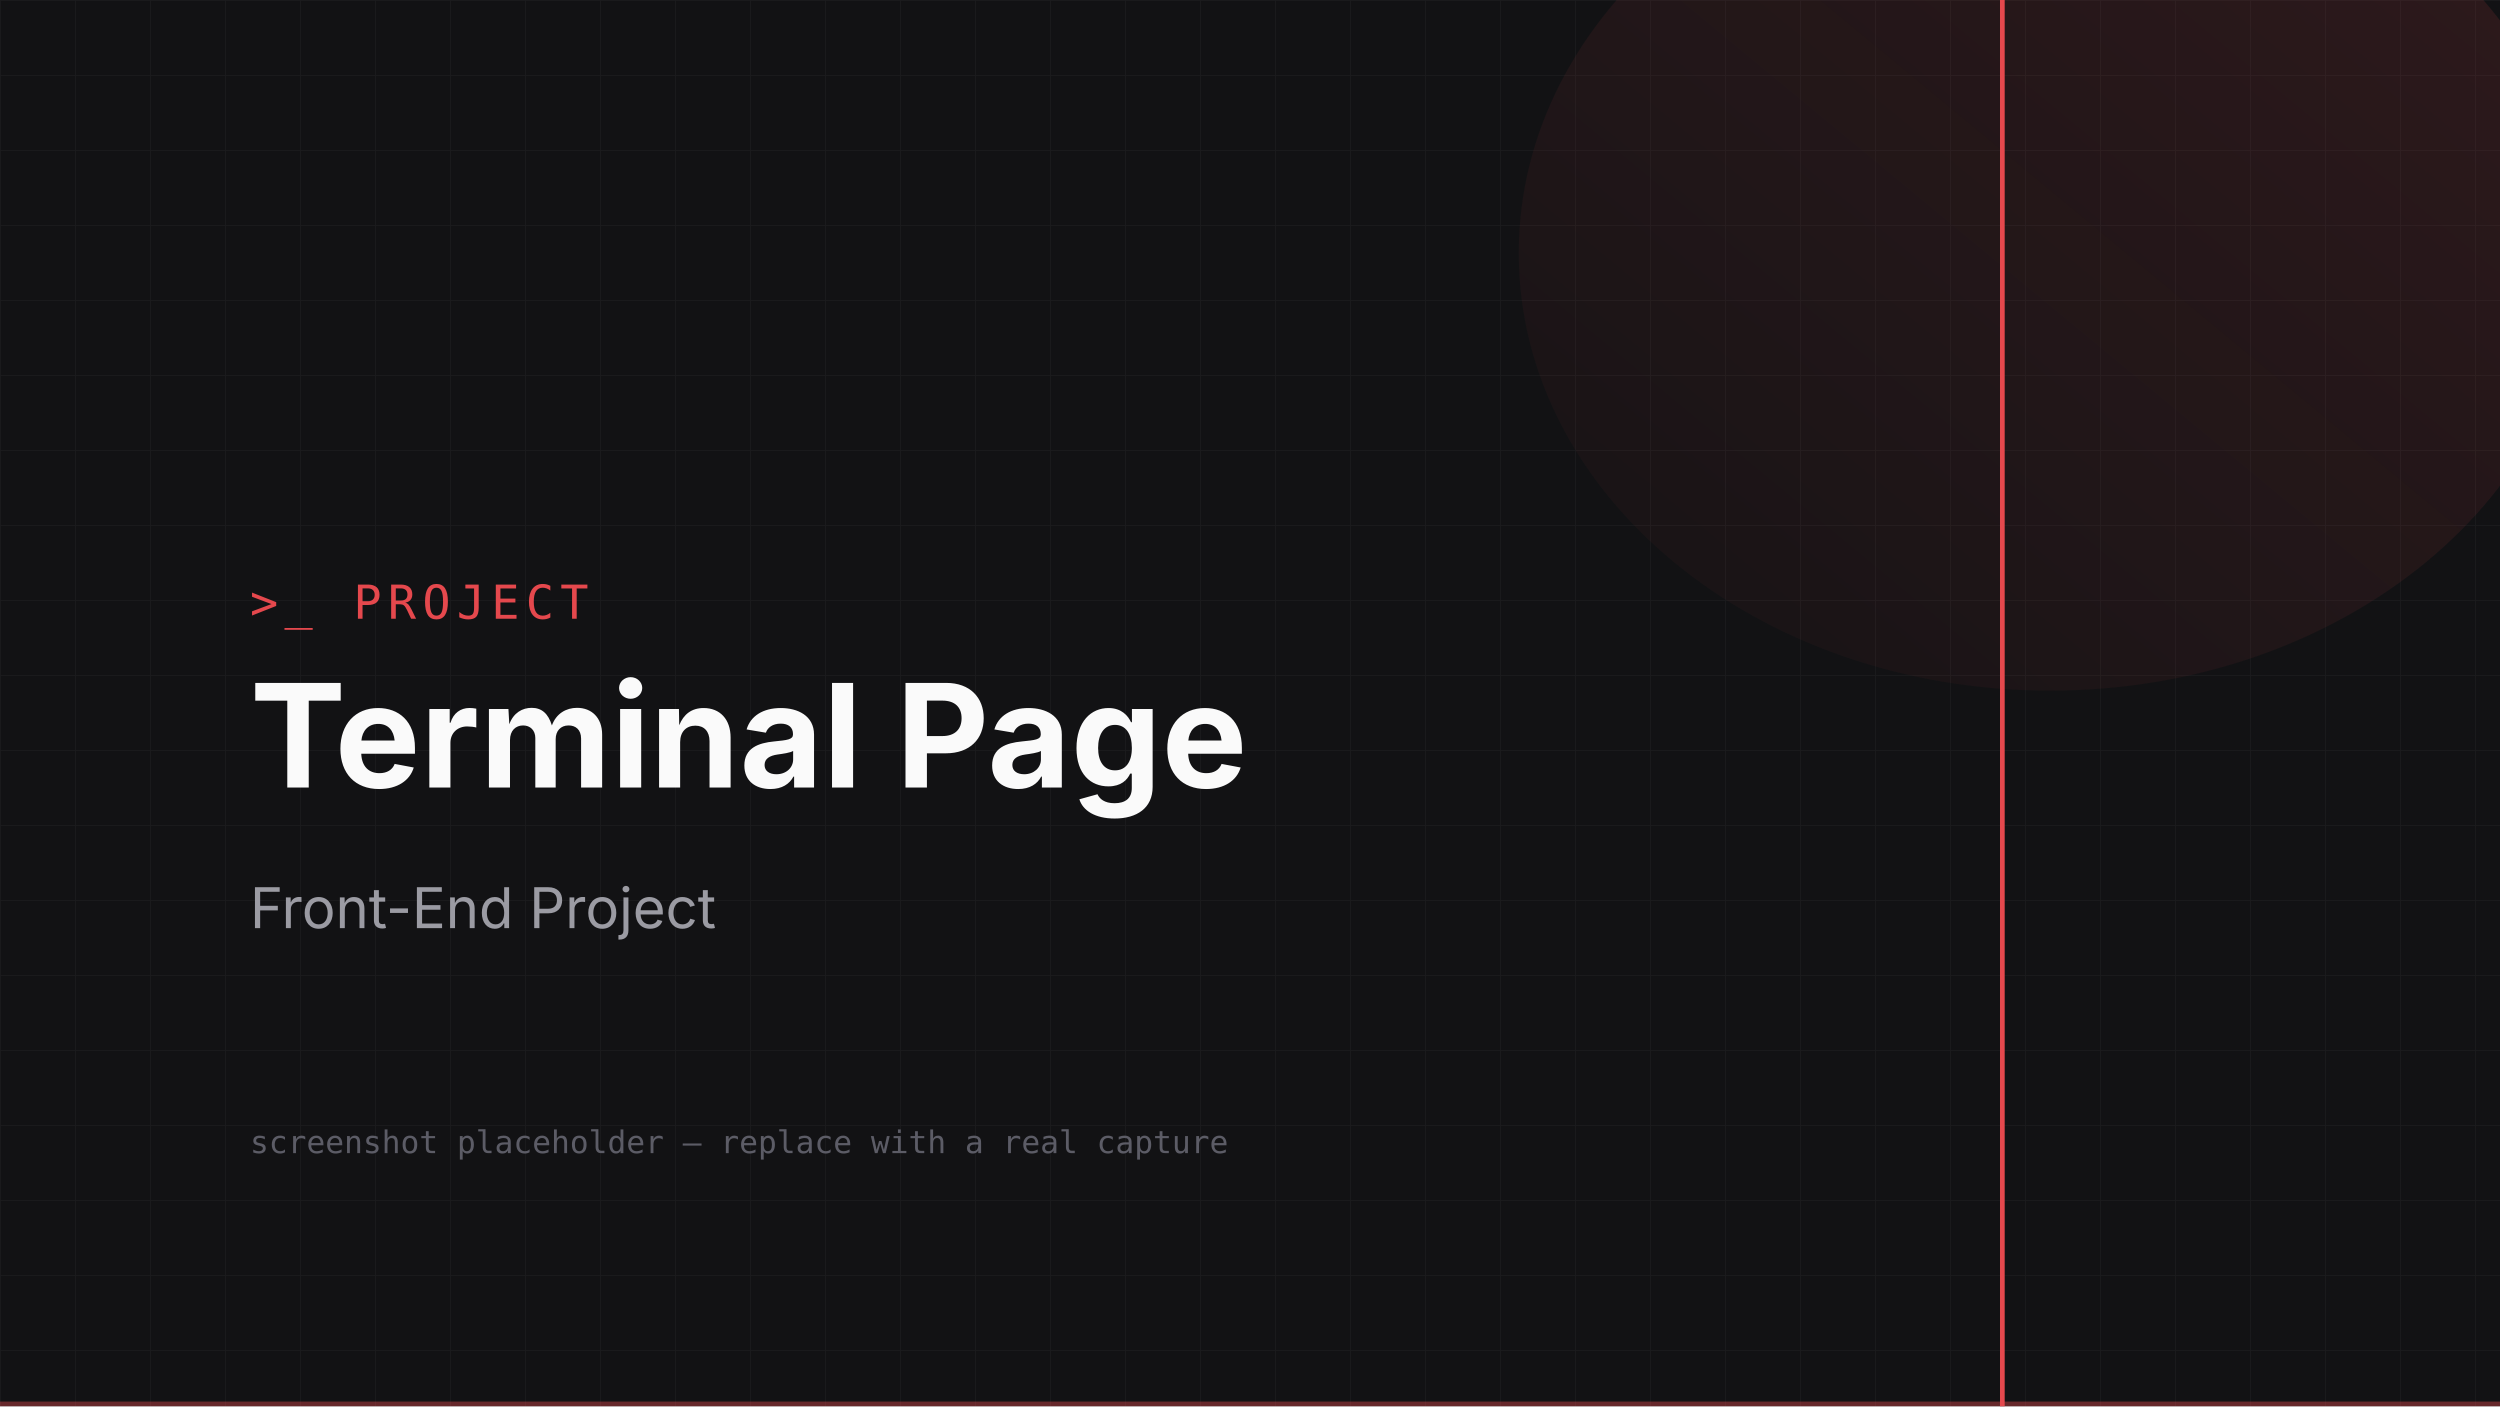
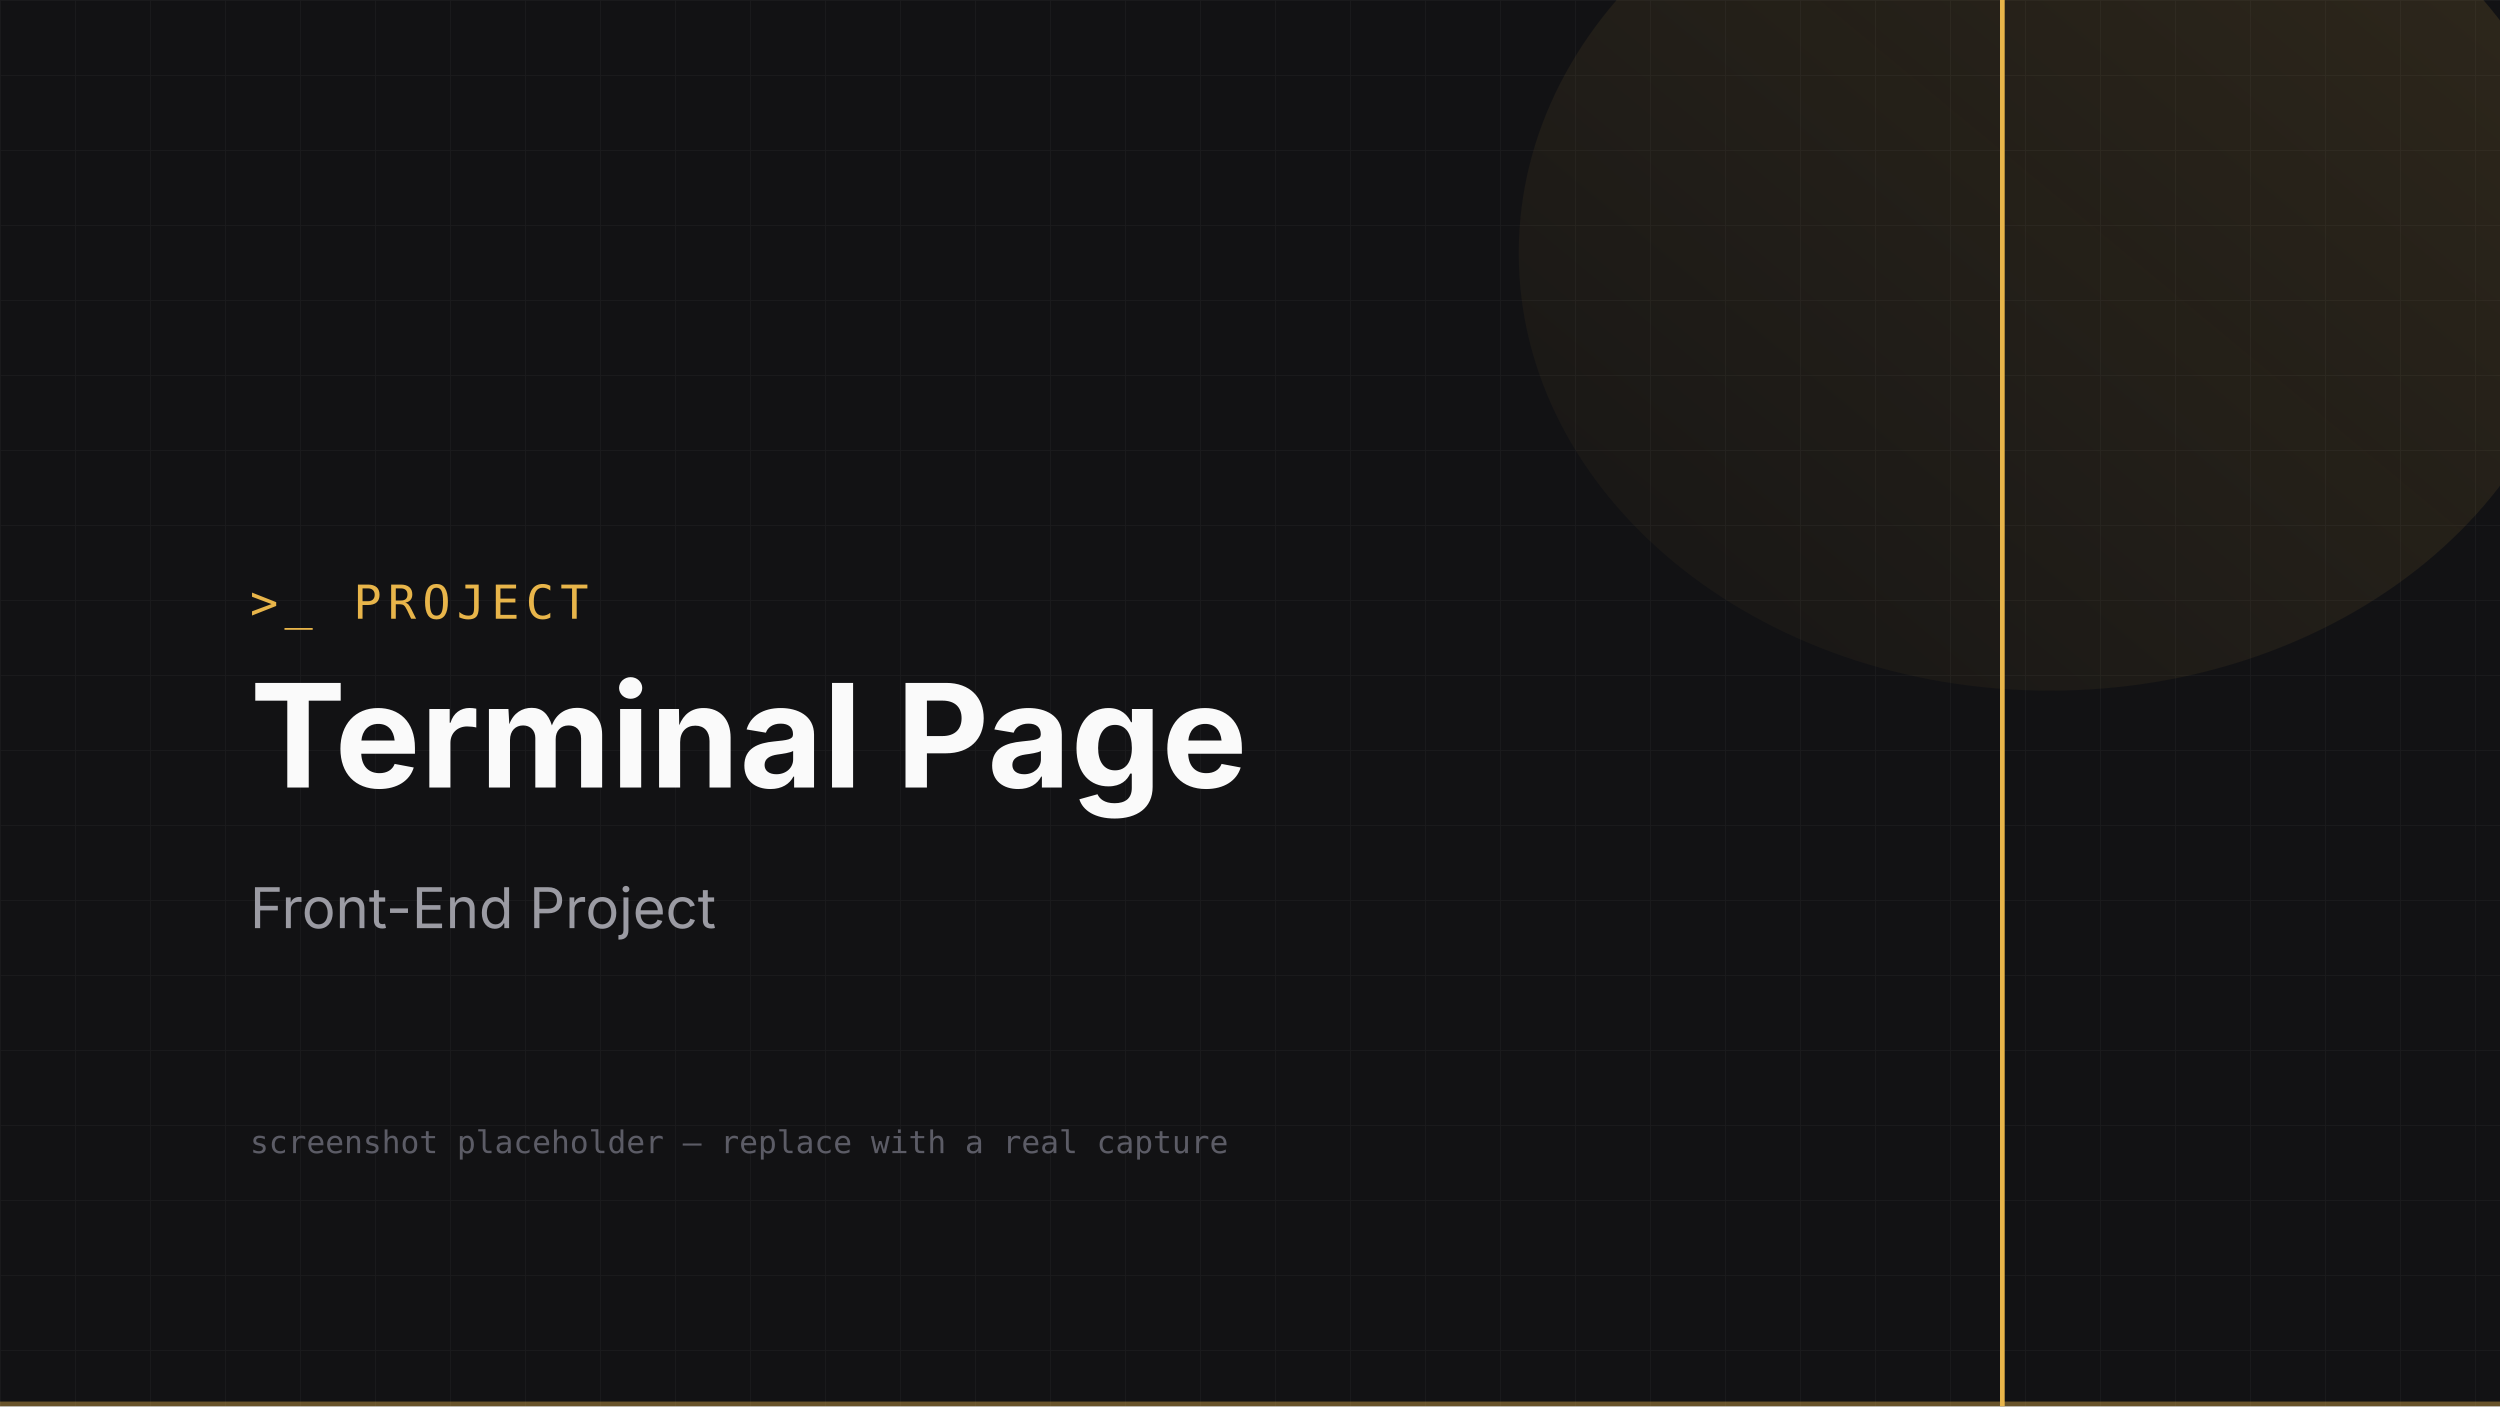
<svg xmlns="http://www.w3.org/2000/svg" width="1600" height="900" viewBox="0 0 1600 900" role="img" aria-label="Terminal Page screenshot placeholder">
  <defs>
    <pattern id="grid" width="48" height="48" patternUnits="userSpaceOnUse">
      <path d="M48 0H0V48" fill="none" stroke="#ffffff" stroke-opacity="0.045" />
    </pattern>
    <linearGradient id="glow" x1="1" y1="0" x2="0" y2="1">
-       <stop offset="0" stop-color="#e5484d" stop-opacity="0.14" />
-       <stop offset="1" stop-color="#e5484d" stop-opacity="0.02" />
+       <stop offset="0" stop-color="#e8b54a" stop-opacity="0.14" />
+       <stop offset="1" stop-color="#e8b54a" stop-opacity="0.02" />
    </linearGradient>
  </defs>
  <rect width="1600" height="900" fill="#121214" />
  <rect width="1600" height="900" fill="url(#grid)" />
  <ellipse cx="1312" cy="162" rx="340" ry="280" fill="url(#glow)" />
-   <rect x="1280" y="0" width="3" height="900" fill="#e5484d" />
-   <rect x="0" y="897" width="1600" height="3" fill="#e5484d" opacity="0.4" />
-   <text x="160" y="396" font-family="ui-monospace, Menlo, Consolas, monospace" font-size="30" fill="#e5484d" letter-spacing="4">
+   <rect x="1280" y="0" width="3" height="900" fill="#e8b54a" />
+   <rect x="0" y="897" width="1600" height="3" fill="#e8b54a" opacity="0.4" />
+   <text x="160" y="396" font-family="ui-monospace, Menlo, Consolas, monospace" font-size="30" fill="#e8b54a" letter-spacing="4">
    &gt;_ PROJECT
  </text>
  <text x="160" y="504" font-family="Inter, system-ui, sans-serif" font-size="92" font-weight="700" fill="#fafafa">
    Terminal Page
  </text>
  <text x="160" y="594" font-family="Inter, system-ui, sans-serif" font-size="36" fill="#9b9ba3">
    Front-End Project
  </text>
  <text x="160" y="738" font-family="ui-monospace, Menlo, Consolas, monospace" font-size="20" fill="#5c5c66">
    screenshot placeholder — replace with a real capture
  </text>
</svg>
